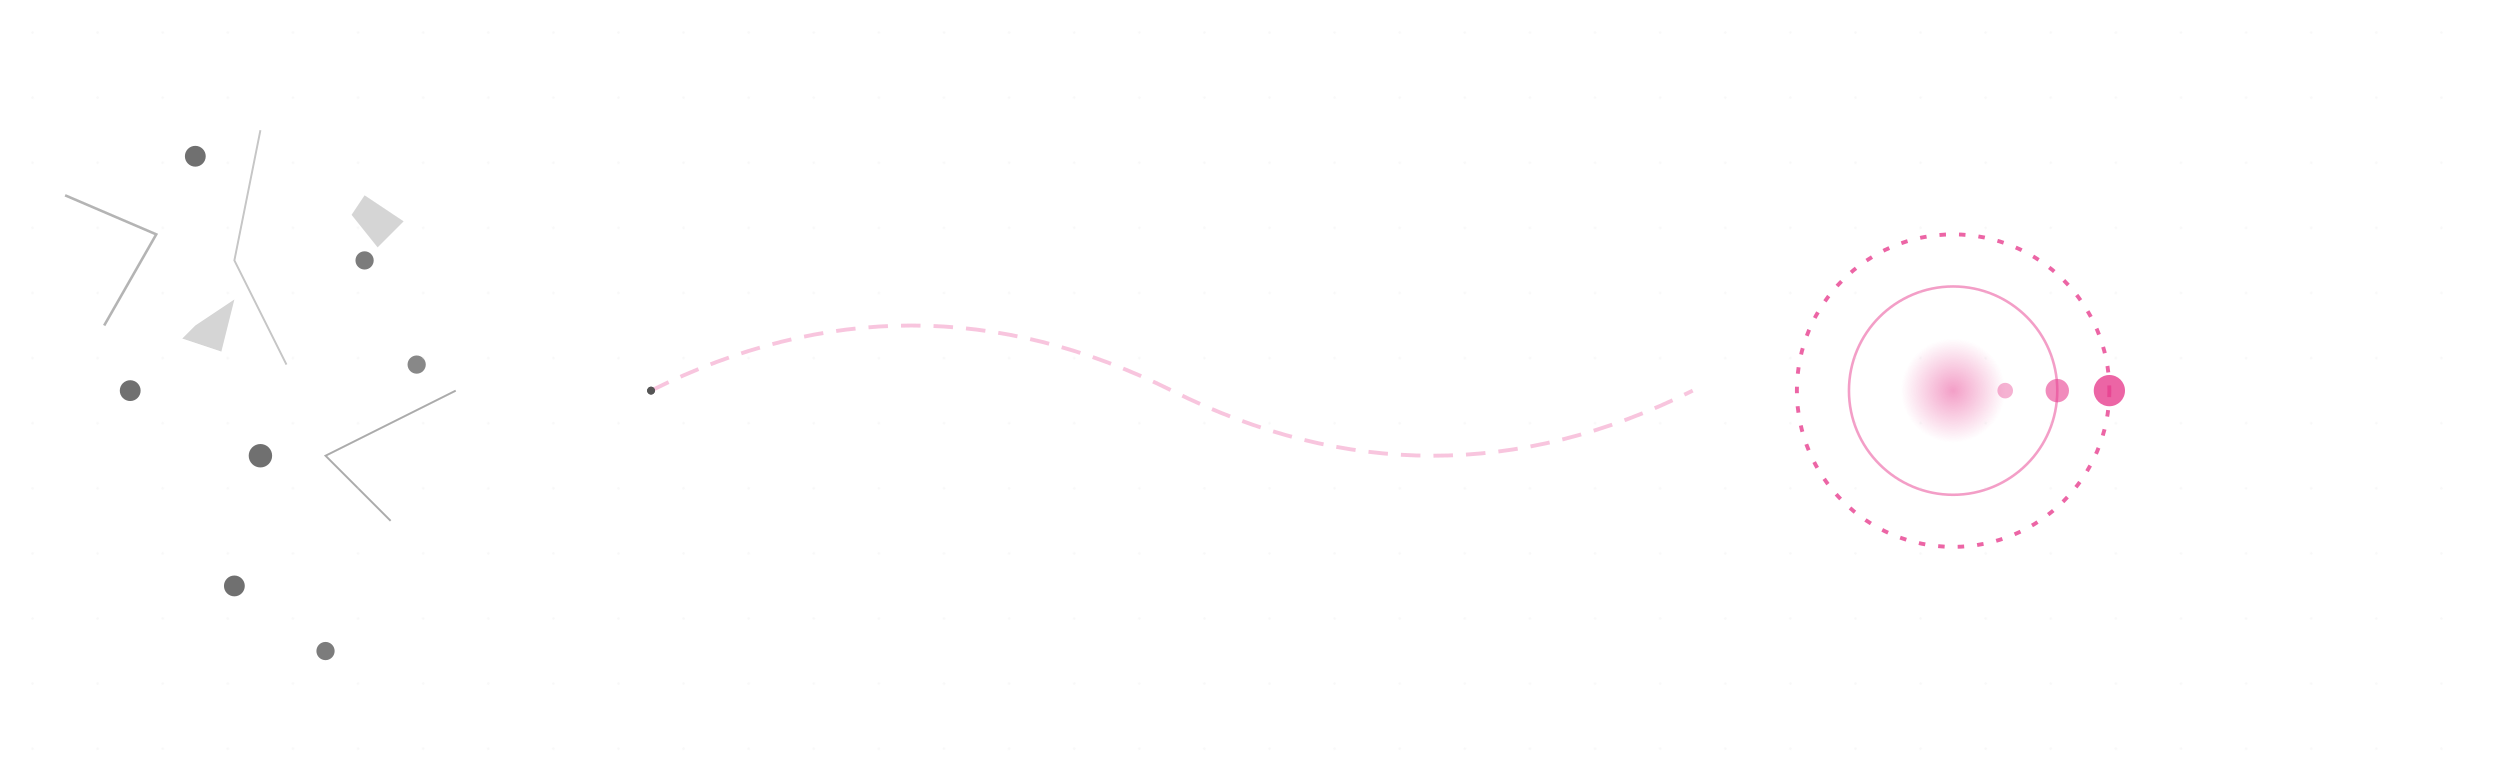
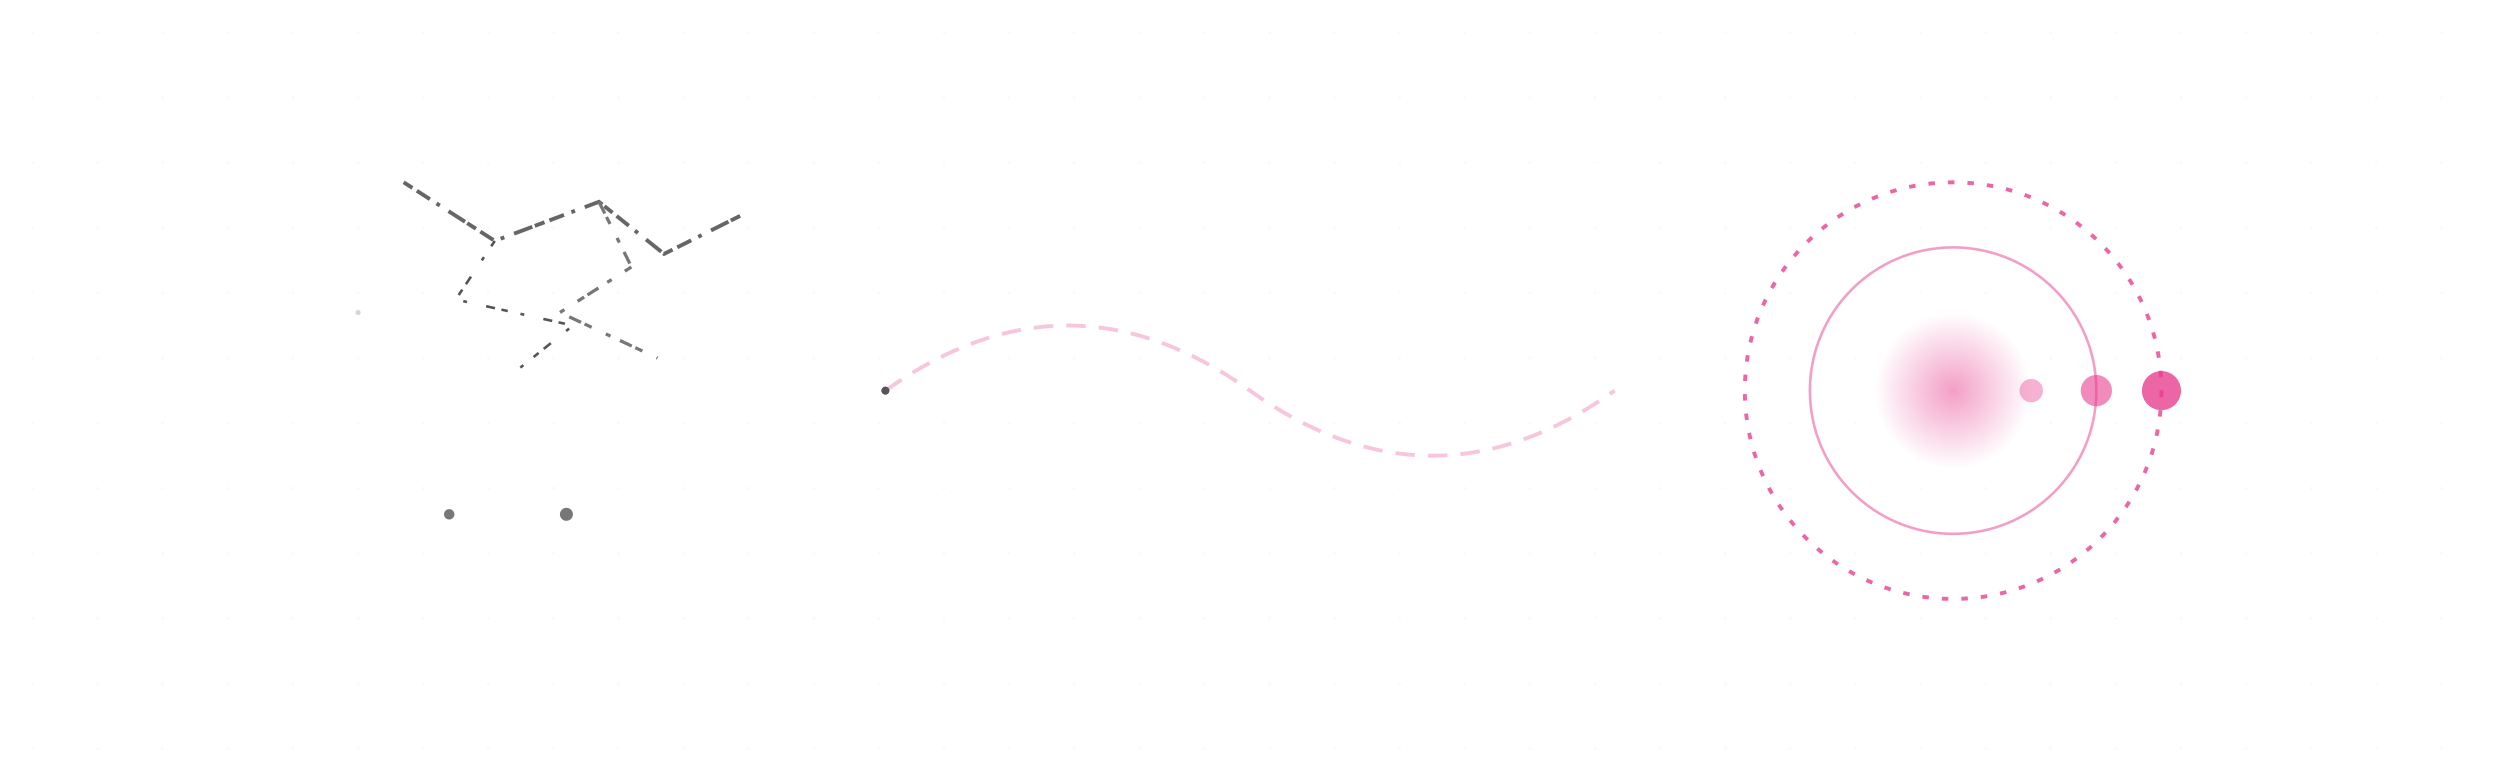
<svg xmlns="http://www.w3.org/2000/svg" width="1920" height="600" viewBox="0 0 1920 600">
  <defs>
    <linearGradient id="pinkGradient" x1="0%" y1="0%" x2="100%" y2="0%">
      <stop offset="0%" style="stop-color:#E73E8F;stop-opacity:0.1" />
      <stop offset="100%" style="stop-color:#E73E8F;stop-opacity:0.3" />
    </linearGradient>
    <radialGradient id="pulseGradient">
      <stop offset="0%" style="stop-color:#E73E8F;stop-opacity:0.5" />
      <stop offset="100%" style="stop-color:#E73E8F;stop-opacity:0" />
    </radialGradient>
  </defs>
-   <g id="chaos" opacity="0.7">
-     <circle cx="150" cy="120" r="8" fill="#333">
-       <animate attributeName="cx" from="150" to="180" dur="6s" repeatCount="indefinite" />
-     </circle>
-     <circle cx="280" cy="200" r="7" fill="#444">
-       <animate attributeName="cy" from="200" to="160" dur="5s" repeatCount="indefinite" />
-     </circle>
-     <circle cx="200" cy="350" r="9" fill="#333">
-       <animate attributeName="cx" from="200" to="240" dur="7s" repeatCount="indefinite" />
-     </circle>
-     <circle cx="320" cy="280" r="7" fill="#555">
-       <animate attributeName="cy" from="280" to="240" dur="6s" repeatCount="indefinite" />
-     </circle>
-     <circle cx="180" cy="450" r="8" fill="#333">
-       <animate attributeName="cx" from="180" to="220" dur="8s" repeatCount="indefinite" />
-     </circle>
-     <circle cx="250" cy="500" r="7" fill="#444">
-       <animate attributeName="cy" from="500" to="460" dur="5s" repeatCount="indefinite" />
-     </circle>
-     <circle cx="100" cy="300" r="8" fill="#333">
-       <animate attributeName="cx" from="100" to="140" dur="7s" repeatCount="indefinite" />
-     </circle>
-     <path d="M50,150 L120,180 L80,250" stroke="#666" stroke-width="2" fill="none" opacity="0.7">
-       <animateTransform attributeName="transform" type="translate" from="0,0" to="20,10" dur="8s" repeatCount="indefinite" />
-     </path>
-     <path d="M200,100 L180,200 L220,280" stroke="#777" stroke-width="1.5" fill="none" opacity="0.6">
-       <animateTransform attributeName="transform" type="translate" from="0,0" to="15,-10" dur="6s" repeatCount="indefinite" />
-     </path>
-     <path d="M300,400 L250,350 L350,300" stroke="#555" stroke-width="1.5" fill="none" opacity="0.7">
-       <animateTransform attributeName="transform" type="translate" from="0,0" to="-15,15" dur="7s" repeatCount="indefinite" />
-     </path>
-     <polygon points="150,250 180,230 170,270 140,260" fill="#999" opacity="0.6" />
-     <polygon points="280,150 310,170 290,190 270,165" fill="#888" opacity="0.5" />
+   <g id="chaos">
+     <g>
+       <path d="M310,140 L380,185 L460,155 L510,195 L570,165" stroke="#666" stroke-width="3" fill="none" stroke-dasharray="8,4,12,6,3,8,15,2">
+         <animate attributeName="stroke-dashoffset" values="0;50;-30;80;-60;40;0" dur="47s" repeatCount="indefinite" />
+         <animate attributeName="stroke-width" values="2;4;1;6;2" dur="67s" repeatCount="indefinite" />
+         <animate id="neural1" attributeName="opacity" values="0.8;0.3;0.9;0.1;0.6;0" dur="43s" repeatCount="indefinite" />
+       </path>
+       <path d="M380,185 L350,230 L440,250 L390,290" stroke="#555" stroke-width="2" fill="none" stroke-dasharray="5,10,3,15,7,5">
+         <animate attributeName="stroke-dashoffset" values="0;-40;25;-60;0" dur="39s" repeatCount="indefinite" begin="neural1.begin+3s" />
+         <animate attributeName="opacity" values="0;0.7;0.2;0.9;0" dur="61s" repeatCount="indefinite" begin="3s" />
+       </path>
+       <path d="M460,155 L485,205 L430,240 L505,275" stroke="#777" stroke-width="2.5" fill="none" stroke-dasharray="10,3,6,12,4,8">
+         <animate attributeName="stroke-dashoffset" values="0;30;-45;70;0" dur="83s" repeatCount="indefinite" begin="neural1.begin+7s" />
+         <animate attributeName="opacity" values="0;0.4;0.8;0.1;0.5;0" dur="73s" repeatCount="indefinite" begin="7s" />
+         <animate id="feedback1" attributeName="stroke-width" values="2;8;1;12;2" dur="73s" repeatCount="indefinite" begin="7s" />
+       </path>
+     </g>
+     <g>
+       <circle cx="415" cy="205" r="5" fill="#E73E8F" opacity="0">
+         <animate id="error1" attributeName="opacity" values="0;1;0" dur="2s" repeatCount="3" begin="feedback1.begin+5s" />
+         <animate attributeName="r" values="5;20;5" dur="2s" repeatCount="3" begin="feedback1.begin+5s" />
+       </circle>
+       <circle cx="355" cy="260" r="3" fill="#E73E8F" opacity="0">
+         <animate attributeName="opacity" values="0;0.8;0" dur="1.5s" repeatCount="5" begin="error1.begin+1s" />
+         <animate attributeName="r" values="3;12;3" dur="1.5s" repeatCount="5" begin="error1.begin+1s" />
+       </circle>
+       <circle cx="505" cy="175" r="3" fill="#E73E8F" opacity="0">
+         <animate id="cascade" attributeName="opacity" values="0;1;0" dur="1s" repeatCount="8" begin="error1.begin+2s" />
+         <animate attributeName="r" values="3;10;3" dur="1s" repeatCount="8" begin="error1.begin+2s" />
+       </circle>
+       <g opacity="0">
+         <circle cx="335" cy="285" r="2" fill="#ff6b6b" />
+         <circle cx="465" cy="285" r="2" fill="#ff6b6b" />
+         <circle cx="505" cy="235" r="2" fill="#ff6b6b" />
+         <circle cx="395" cy="330" r="2" fill="#ff6b6b" />
+         <animate attributeName="opacity" values="0;0.9;0" dur="0.8s" repeatCount="12" begin="cascade.begin+1s" />
+         <animateTransform attributeName="transform" type="scale" values="1;3;1" dur="0.8s" repeatCount="12" begin="cascade.begin+1s" />
+       </g>
+     </g>
+     <g>
+       <ellipse cx="315" cy="330" rx="12" ry="6" fill="#666" opacity="0" transform="rotate(45 315 330)">
+         <animate id="entangled" attributeName="opacity" values="0;0.6;0.3;0.8;0" dur="89s" repeatCount="indefinite" />
+         <animateTransform attributeName="transform" type="rotate" values="45 315 330;225 315 330;45 315 330" dur="89s" repeatCount="indefinite" />
+       </ellipse>
+       <ellipse cx="535" cy="115" rx="12" ry="6" fill="#666" opacity="0" transform="rotate(45 535 115)">
+         <animate attributeName="opacity" values="0;0.6;0.3;0.8;0" dur="89s" repeatCount="indefinite" />
+         <animateTransform attributeName="transform" type="rotate" values="45 535 115;225 535 115;45 535 115" dur="89s" repeatCount="indefinite" />
+       </ellipse>
+       <rect x="475" y="350" width="10" height="10" fill="#777" opacity="0">
+         <animate attributeName="opacity" values="0.8;0.3;0.6;0;0.8" dur="89s" repeatCount="indefinite" />
+         <animateTransform attributeName="transform" type="rotate" values="225 480 355;45 480 355;225 480 355" dur="89s" repeatCount="indefinite" />
+       </rect>
+     </g>
+     <g>
+       <g>
+         <polygon points="350,380 370,370 390,390 370,400" fill="#888" opacity="0">
+           <animate attributeName="opacity" values="0;0.3;0" dur="3s" repeatCount="indefinite" />
+           <animateTransform attributeName="transform" type="rotate" values="0 370 385;360 370 385" dur="7s" repeatCount="indefinite" />
+         </polygon>
+         <circle cx="345" cy="395" r="4" fill="#777">
+           <animate attributeName="opacity" values="0.2;0.5;0.2" dur="5s" repeatCount="indefinite" />
+           <animate attributeName="r" values="3;5;3" dur="11s" repeatCount="indefinite" />
+         </circle>
+       </g>
+       <g>
+         <polygon points="390,380 410,370 430,390 410,400" fill="#888" opacity="0">
+           <animate attributeName="opacity" values="0;0.7;0" dur="47s" repeatCount="indefinite" />
+           <animateTransform attributeName="transform" type="rotate" values="0 410 385;360 410 385" dur="89s" repeatCount="indefinite" />
+         </polygon>
+         <circle cx="435" cy="395" r="5" fill="#777">
+           <animate attributeName="opacity" values="0.3;0.8;0.3" dur="67s" repeatCount="indefinite" />
+           <animate attributeName="r" values="3;5;3" dur="123s" repeatCount="indefinite" />
+         </circle>
+       </g>
+     </g>
+     <g>
+       <circle cx="275" cy="240" r="2" fill="#333" opacity="0.2">
+         <animate attributeName="opacity" values="0.2;0.2;0.2;1;0" dur="73s" repeatCount="indefinite" />
+         <animate attributeName="r" values="2;2;2;35;2" dur="73s" repeatCount="indefinite" />
+         <animateTransform attributeName="transform" type="rotate" values="0 275 240;0 275 240;0 275 240;720 275 240;0 275 240" dur="73s" repeatCount="indefinite" />
+       </circle>
+       <g fill="#555">
+         <circle cx="295" cy="170" r="3" opacity="0">
+           <animate attributeName="opacity" values="0;0;0.8;0;0;0.6;0;0;0.9;0" dur="53s" repeatCount="indefinite" />
+         </circle>
+         <circle cx="465" cy="310" r="4" opacity="0">
+           <animate attributeName="opacity" values="0;0.7;0;0;0;0;0.5;0;0;0.9;0" dur="61s" repeatCount="indefinite" />
+         </circle>
+         <circle cx="545" cy="290" r="3" opacity="0">
+           <animate attributeName="opacity" values="0;0;0;0.6;0;0.8;0;0;0;0.4;0" dur="71s" repeatCount="indefinite" />
+         </circle>
+       </g>
+       <polygon points="340,300 355,290 370,305 365,320 350,325 335,315" fill="#666" opacity="0">
+         <animate attributeName="opacity" values="0;0.6;0.3;0.8;0" dur="97s" repeatCount="indefinite" begin="12s" />
+         <animateTransform attributeName="transform" type="scale" values="1;1.4;0.8;1.2;1" dur="97s" repeatCount="indefinite" begin="12s" transform-origin="352 307" />
+       </polygon>
+       <path d="M480,340 L485,350 L495,350 L488,358 L490,368 L480,363 L470,368 L472,358 L465,350 L475,350 Z" fill="#777" opacity="0">
+         <animate attributeName="opacity" values="0;0.7;0.2;0.9;0" dur="79s" repeatCount="indefinite" begin="18s" />
+         <animateTransform attributeName="transform" type="rotate" values="0 480 354;180 480 354;360 480 354" dur="79s" repeatCount="indefinite" begin="18s" />
+       </path>
+       <polygon points="320,380 335,370 350,380 335,390" fill="#555" opacity="0">
+         <animate attributeName="opacity" values="0;0.5;0.8;0.3;0" dur="103s" repeatCount="indefinite" begin="25s" />
+         <animateTransform attributeName="transform" type="skewX" values="0;15;-10;20;0" dur="103s" repeatCount="indefinite" begin="25s" />
+       </polygon>
+       <g fill="#666" opacity="0">
+         <polygon points="440,120 450,135 430,135" />
+         <polygon points="455,125 465,140 445,140" />
+         <polygon points="450,110 460,125 440,125" />
+         <animate attributeName="opacity" values="0;0.4;0.7;0.2;0" dur="113s" repeatCount="indefinite" begin="31s" />
+         <animateTransform attributeName="transform" type="translate" values="0,0;10,15;-5,-10;15,5;0,0" dur="113s" repeatCount="indefinite" begin="31s" />
+       </g>
+       <g stroke="#777" stroke-width="3" fill="none" opacity="0">
+         <path d="M375,200 L395,200" />
+         <path d="M385,190 L385,210" />
+         <animate attributeName="opacity" values="0;0.6;0.9;0.4;0" dur="67s" repeatCount="indefinite" begin="8s" />
+         <animateTransform attributeName="transform" type="rotate" values="0 385 200;90 385 200;180 385 200;270 385 200;360 385 200" dur="67s" repeatCount="indefinite" begin="8s" />
+       </g>
+       <path d="M500,120 Q520,140 510,160 Q490,170 505,185" stroke="#666" stroke-width="2" fill="none" opacity="0">
+         <animate attributeName="opacity" values="0;0.5;0.8;0.3;0" dur="89s" repeatCount="indefinite" begin="15s" />
+         <animateTransform attributeName="transform" type="scale" values="1;1.3;0.7;1.1;1" dur="89s" repeatCount="indefinite" begin="15s" transform-origin="505 152" />
+       </path>
+       <path d="M360,380 Q370,370 380,380 Q390,390 400,380 Q410,370 420,380" stroke="#555" stroke-width="1.5" fill="none" opacity="0">
+         <animate attributeName="opacity" values="0;0.7;0.4;0.8;0" dur="127s" repeatCount="indefinite" begin="22s" />
+         <animateTransform attributeName="transform" type="rotate" values="0 390 378;360 390 378" dur="127s" repeatCount="indefinite" begin="22s" />
+       </path>
+       <path d="M520,250 C515,245 505,245 505,255 C505,245 495,245 490,250 C495,260 505,270 520,280 C535,270 545,260 550,250 C545,245 535,245 535,255 C535,245 525,245 520,250" fill="#888" opacity="0">
+         <animate attributeName="opacity" values="0;0.3;0.6;0.2;0" dur="157s" repeatCount="indefinite" begin="35s" />
+         <animateTransform attributeName="transform" type="scale" values="0.5;0.8;0.3;0.6;0.5" dur="157s" repeatCount="indefinite" begin="35s" transform-origin="520 265" />
+       </path>
+       <g stroke="#777" stroke-width="1" fill="#666" opacity="0">
+         <circle cx="300" cy="320" r="3" />
+         <circle cx="320" cy="310" r="2" />
+         <circle cx="315" cy="335" r="2.5" />
+         <path d="M300,320 L320,310" />
+         <path d="M300,320 L315,335" />
+         <path d="M320,310 L315,335" />
+         <animate attributeName="opacity" values="0;0.6;0.4;0.7;0" dur="139s" repeatCount="indefinite" begin="41s" />
+         <animateTransform attributeName="transform" type="rotate" values="0 312 322;120 312 322;240 312 322;360 312 322" dur="139s" repeatCount="indefinite" begin="41s" />
+       </g>
+       <path d="M280,150 Q290,140 300,150 Q310,160 320,150 Q330,140 340,150" stroke="#666" stroke-width="2" fill="none" opacity="0">
+         <animate attributeName="opacity" values="0;0.8;0.3;0.9;0" dur="91s" repeatCount="indefinite" begin="5s" />
+         <animateTransform attributeName="transform" type="translate" values="0,0;0,-10;0,15;0,-5;0,0" dur="91s" repeatCount="indefinite" begin="5s" />
+       </path>
+     </g>
  </g>
  <g id="transition">
-     <path d="M500,300 Q700,200 900,300 Q1100,400 1300,300" stroke="#E73E8F" stroke-width="3" fill="none" opacity="0.3" stroke-dasharray="15,10">
+     <path d="M680,300 Q820,200 960,300 Q1100,400 1240,300" stroke="#E73E8F" stroke-width="3" fill="none" opacity="0.3" stroke-dasharray="15,10">
      <animate attributeName="stroke-dashoffset" from="0" to="25" dur="3s" repeatCount="indefinite" />
    </path>
-     <circle cx="500" cy="300" r="3" fill="#555">
-       <animate attributeName="cx" from="500" to="1300" dur="8s" repeatCount="indefinite" />
+     <circle cx="680" cy="300" r="3" fill="#555">
+       <animate attributeName="cx" from="680" to="1240" dur="8s" repeatCount="indefinite" />
      <animate attributeName="cy" values="300;200;300;400;300" dur="8s" repeatCount="indefinite" />
      <animate attributeName="opacity" values="0;1;1;1;0" dur="8s" repeatCount="indefinite" />
    </circle>
-     <circle cx="500" cy="300" r="2" fill="#666">
-       <animate attributeName="cx" from="500" to="1300" dur="8s" repeatCount="indefinite" begin="1s" />
+     <circle cx="680" cy="300" r="2" fill="#666">
+       <animate attributeName="cx" from="680" to="1240" dur="8s" repeatCount="indefinite" begin="1s" />
      <animate attributeName="cy" values="300;200;300;400;300" dur="8s" repeatCount="indefinite" begin="1s" />
      <animate attributeName="opacity" values="0;1;1;1;0" dur="8s" repeatCount="indefinite" begin="1s" />
    </circle>
-     <circle cx="500" cy="300" r="2" fill="#777">
-       <animate attributeName="cx" from="500" to="1300" dur="8s" repeatCount="indefinite" begin="2s" />
+     <circle cx="680" cy="300" r="2" fill="#777">
+       <animate attributeName="cx" from="680" to="1240" dur="8s" repeatCount="indefinite" begin="2s" />
      <animate attributeName="cy" values="300;200;300;400;300" dur="8s" repeatCount="indefinite" begin="2s" />
      <animate attributeName="opacity" values="0;1;1;1;0" dur="8s" repeatCount="indefinite" begin="2s" />
    </circle>
-     <circle cx="500" cy="300" r="3" fill="#555">
-       <animate attributeName="cx" from="500" to="1300" dur="8s" repeatCount="indefinite" begin="3s" />
+     <circle cx="680" cy="300" r="3" fill="#555">
+       <animate attributeName="cx" from="680" to="1240" dur="8s" repeatCount="indefinite" begin="3s" />
      <animate attributeName="cy" values="300;200;300;400;300" dur="8s" repeatCount="indefinite" begin="3s" />
      <animate attributeName="opacity" values="0;1;1;1;0" dur="8s" repeatCount="indefinite" begin="3s" />
    </circle>
  </g>
  <g id="order">
-     <circle cx="1500" cy="300" r="120" stroke="#E73E8F" stroke-width="3" fill="none" opacity="0.8" stroke-dasharray="5,10">
+     <circle cx="1500" cy="300" r="160" stroke="#E73E8F" stroke-width="3" fill="none" opacity="0.8" stroke-dasharray="5,10">
      <animateTransform attributeName="transform" attributeType="XML" type="rotate" from="0 1500 300" to="360 1500 300" dur="20s" repeatCount="indefinite" />
    </circle>
-     <circle cx="1500" cy="300" r="80" stroke="#E73E8F" stroke-width="2" fill="none" opacity="0.5">
+     <circle cx="1500" cy="300" r="110" stroke="#E73E8F" stroke-width="2" fill="none" opacity="0.5">
      <animateTransform attributeName="transform" attributeType="XML" type="rotate" from="0 1500 300" to="-360 1500 300" dur="15s" repeatCount="indefinite" />
    </circle>
    <g>
-       <circle cx="1620" cy="300" r="12" fill="#E73E8F" opacity="0.8">
+       <circle cx="1660" cy="300" r="15" fill="#E73E8F" opacity="0.8">
        <animateTransform attributeName="transform" attributeType="XML" type="rotate" from="0 1500 300" to="360 1500 300" dur="10s" repeatCount="indefinite" />
      </circle>
-       <circle cx="1580" cy="300" r="9" fill="#E73E8F" opacity="0.6">
+       <circle cx="1610" cy="300" r="12" fill="#E73E8F" opacity="0.6">
        <animateTransform attributeName="transform" attributeType="XML" type="rotate" from="0 1500 300" to="360 1500 300" dur="8s" repeatCount="indefinite" />
      </circle>
-       <circle cx="1540" cy="300" r="6" fill="#E73E8F" opacity="0.4">
+       <circle cx="1560" cy="300" r="9" fill="#E73E8F" opacity="0.4">
        <animateTransform attributeName="transform" attributeType="XML" type="rotate" from="0 1500 300" to="360 1500 300" dur="6s" repeatCount="indefinite" />
      </circle>
    </g>
-     <circle cx="1500" cy="300" r="40" fill="url(#pulseGradient)">
-       <animate attributeName="r" from="50" to="200" dur="3s" repeatCount="indefinite" />
+     <circle cx="1500" cy="300" r="60" fill="url(#pulseGradient)">
+       <animate attributeName="r" from="60" to="250" dur="3s" repeatCount="indefinite" />
      <animate attributeName="opacity" from="0.5" to="0" dur="3s" repeatCount="indefinite" />
    </circle>
  </g>
  <g opacity="0.2">
    <pattern id="dots" x="0" y="0" width="50" height="50" patternUnits="userSpaceOnUse">
      <circle cx="25" cy="25" r="1" fill="#ddd" />
    </pattern>
    <rect width="1920" height="600" fill="url(#dots)" />
  </g>
</svg>
